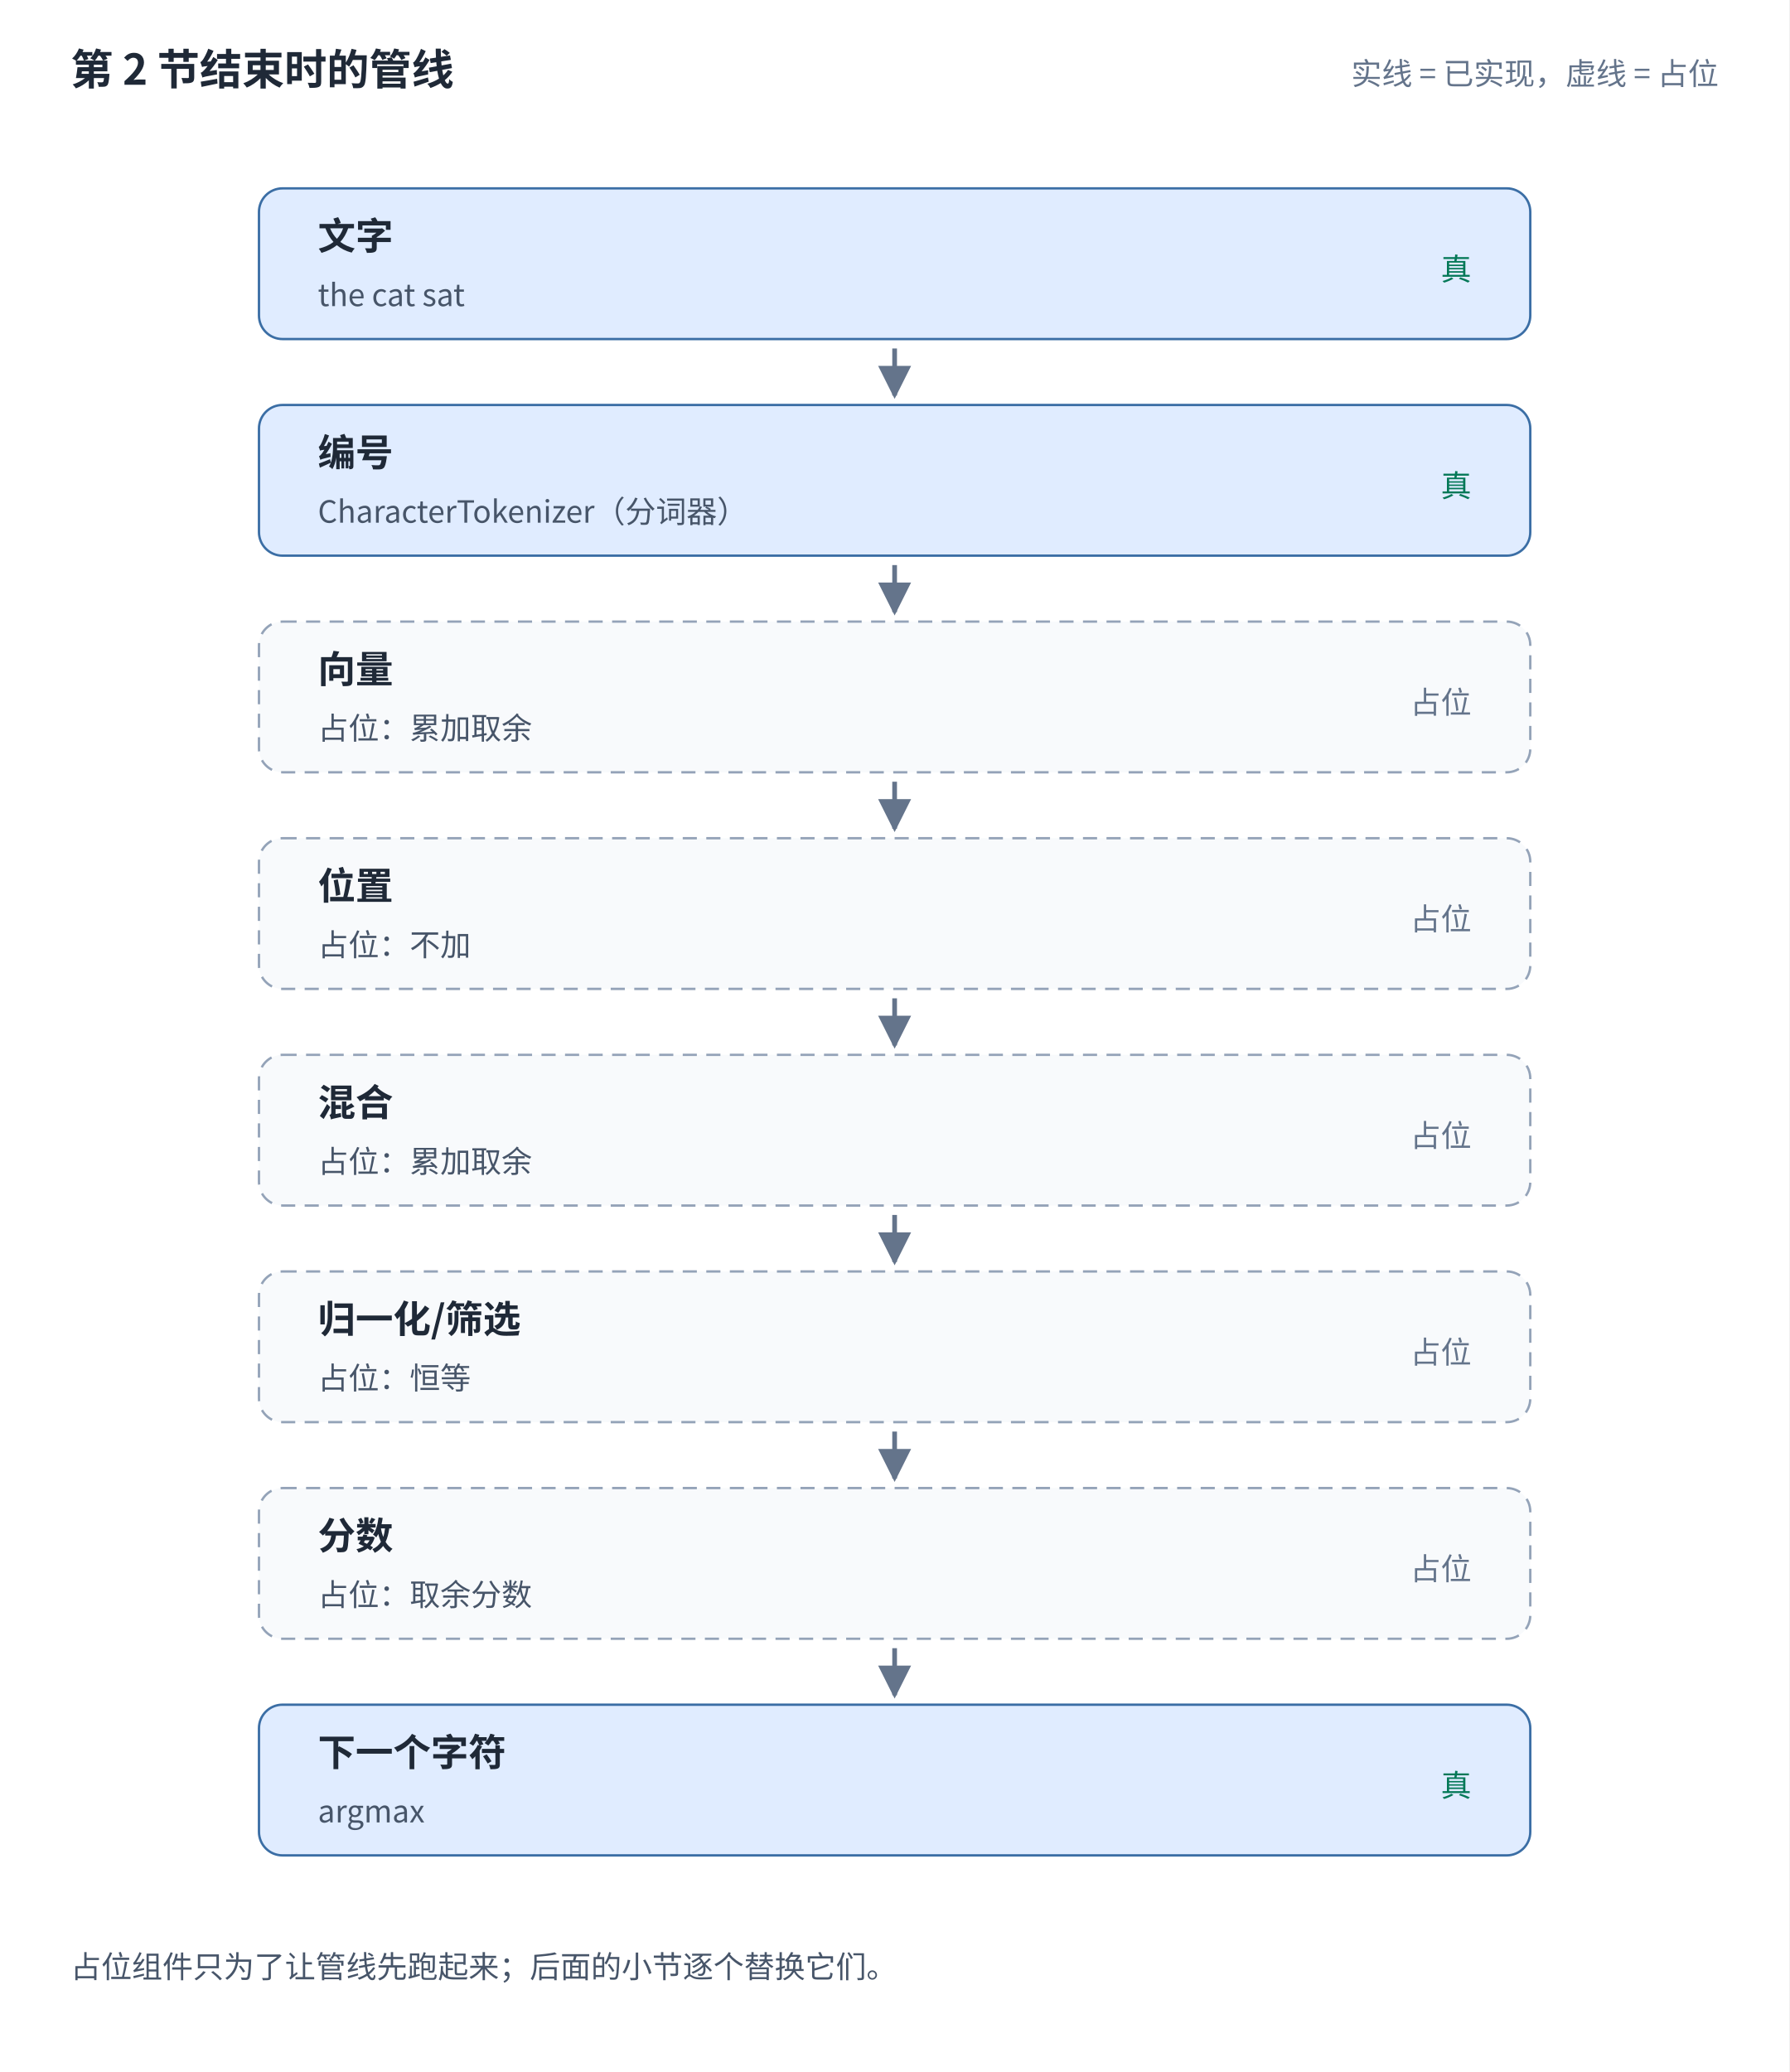
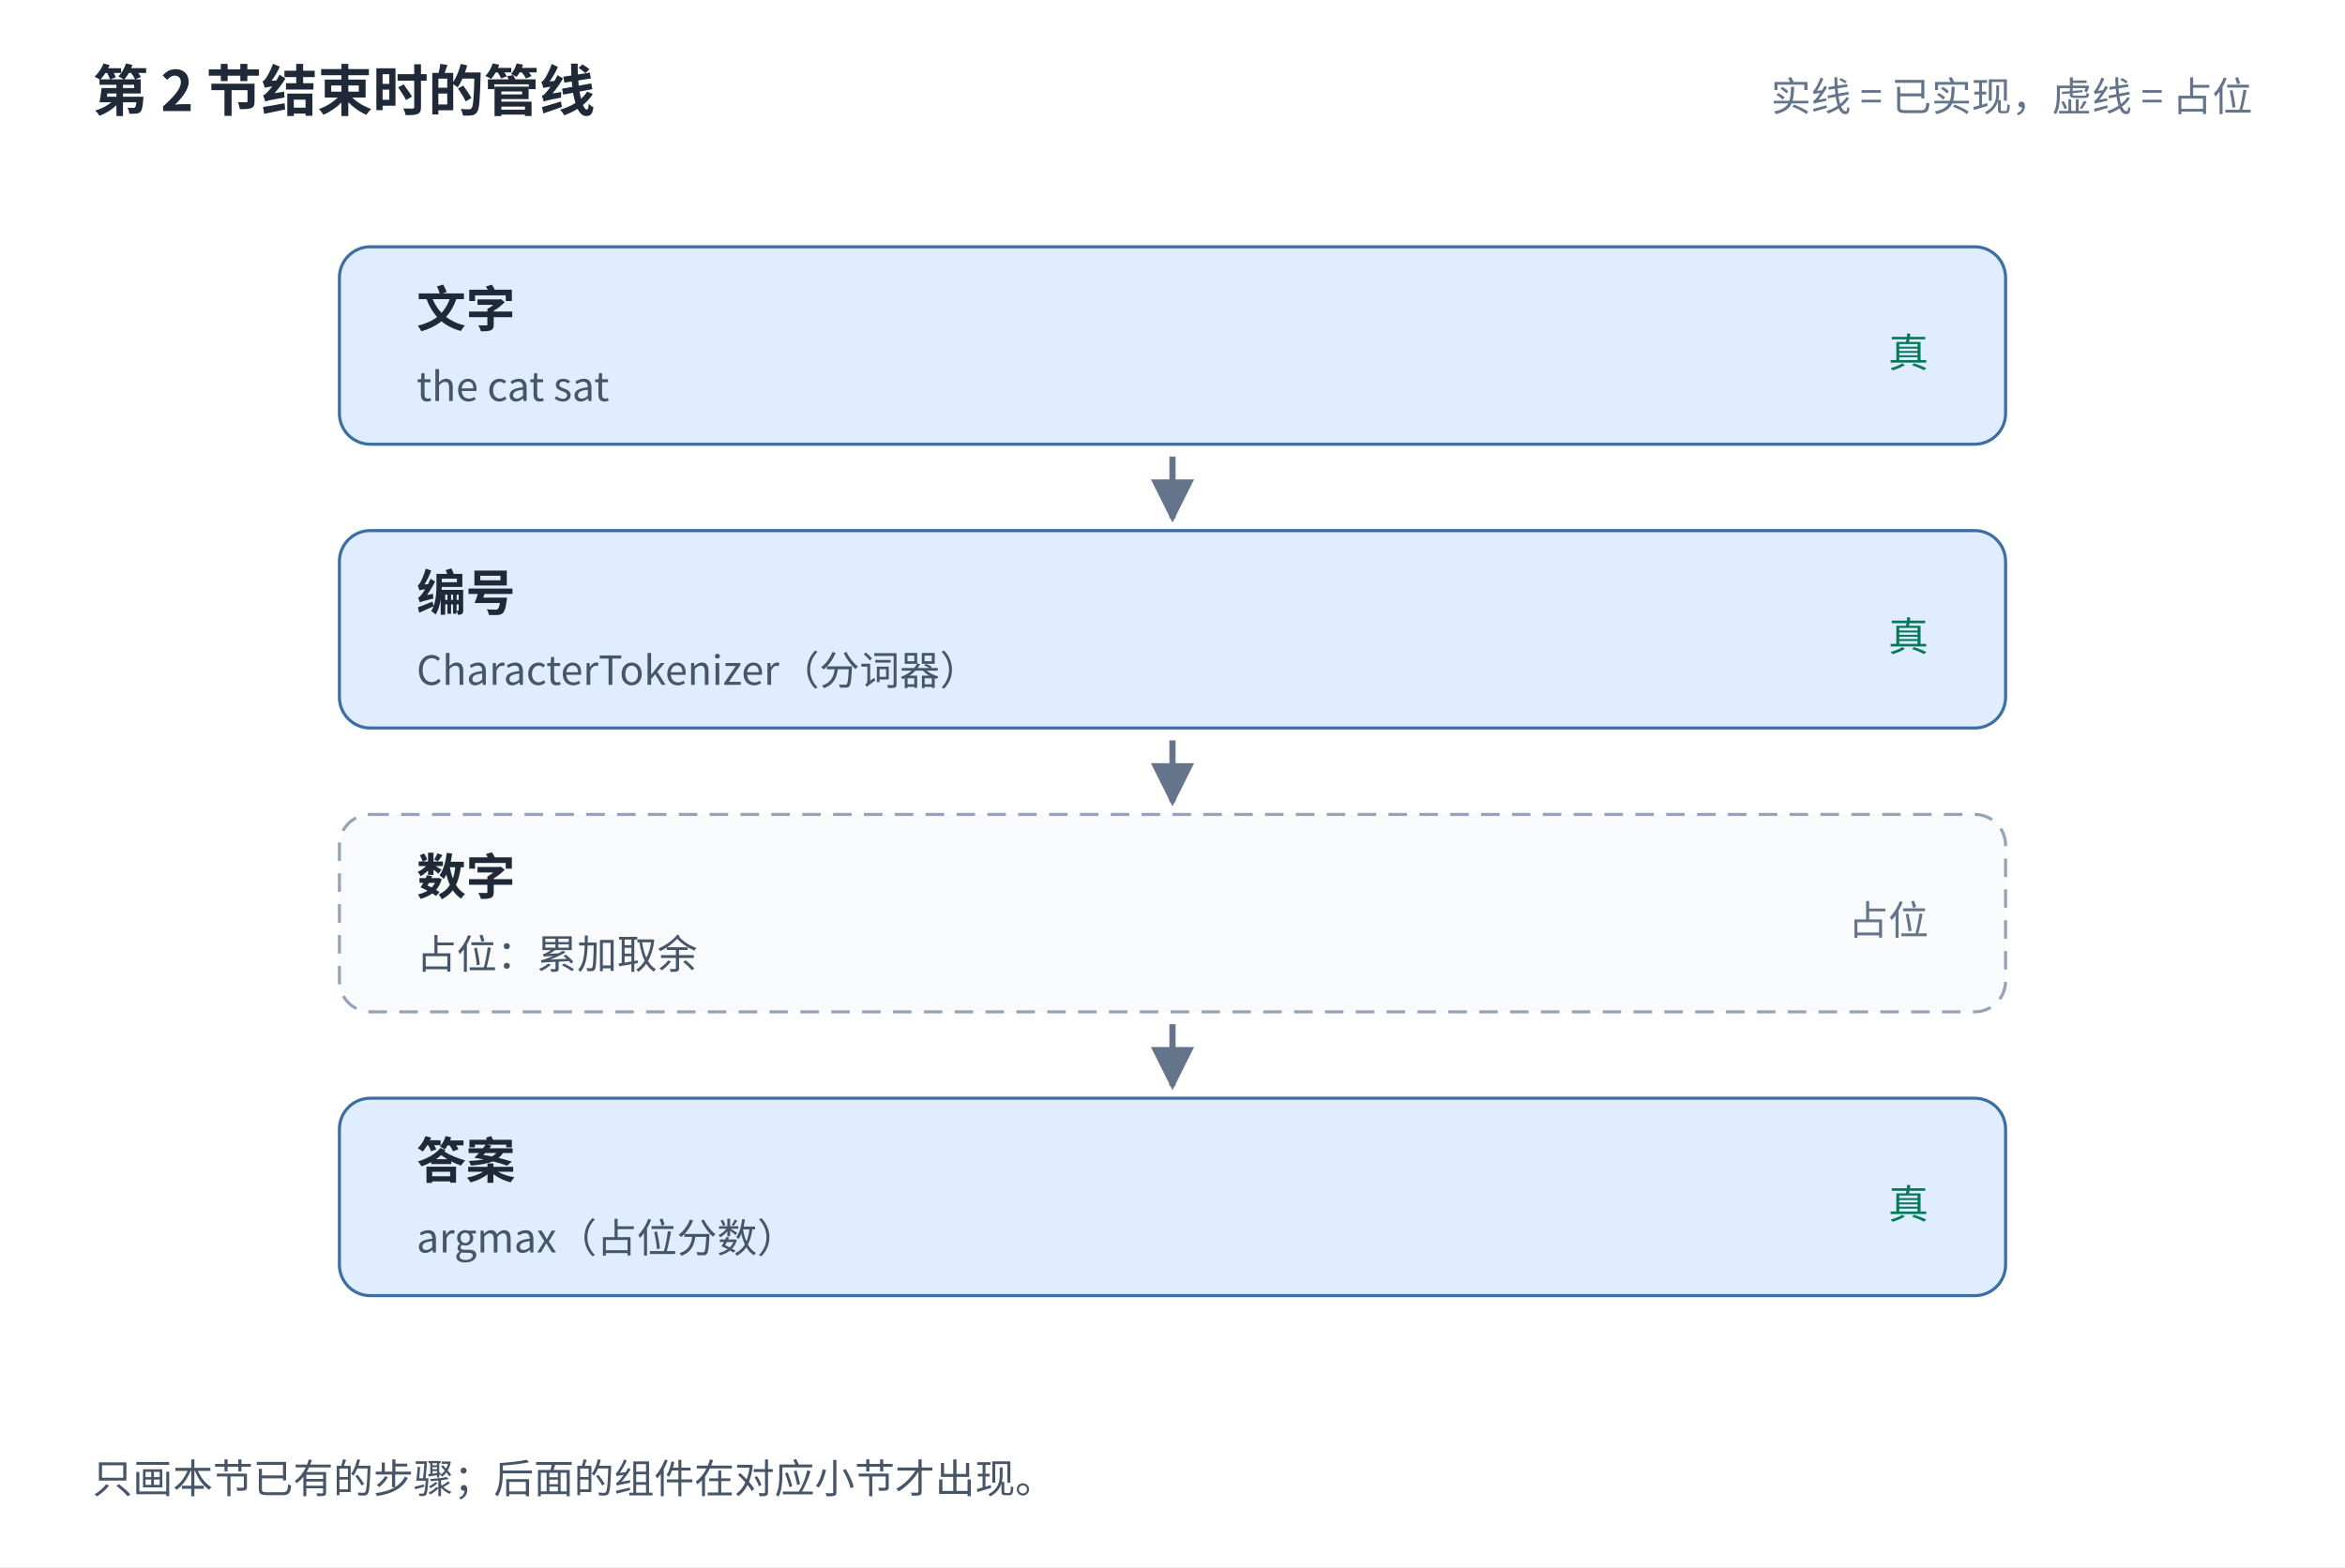
- <svg xmlns="http://www.w3.org/2000/svg" viewBox="0 0 760 880" role="img" aria-labelledby="title desc">
-   <rect width="760" height="880" fill="#ffffff" />
+ <svg xmlns="http://www.w3.org/2000/svg" viewBox="0 0 760 508" role="img" aria-labelledby="title desc">
+   <rect width="760" height="508" fill="#ffffff" />
  <text x="30" y="36" font-family="system-ui, 'Noto Sans CJK SC', sans-serif" font-size="18" font-weight="600" fill="#1f2937">第 2 节结束时的管线</text>
  <text x="730" y="36" text-anchor="end" font-family="system-ui, 'Noto Sans CJK SC', sans-serif" font-size="13" fill="#64748b">实线 = 已实现，虚线 = 占位</text>
  <rect x="110" y="80" width="540" height="64" rx="10" fill="#e0ecff" stroke="#3b6ea5" />
  <text x="135" y="106" font-family="system-ui, 'Noto Sans CJK SC', sans-serif" font-size="16" font-weight="600" fill="#1f2937">文字</text>
  <text x="135" y="130" font-family="system-ui, 'Noto Sans CJK SC', sans-serif" font-size="13" fill="#475569">the cat sat</text>
  <text x="625" y="119" text-anchor="end" font-family="system-ui, 'Noto Sans CJK SC', sans-serif" font-size="13" fill="#047857">真</text>
  <line x1="380" y1="148" x2="380" y2="168" stroke="#64748b" stroke-width="2" marker-end="url(#arrow)" />
  <rect x="110" y="172" width="540" height="64" rx="10" fill="#e0ecff" stroke="#3b6ea5" />
  <text x="135" y="198" font-family="system-ui, 'Noto Sans CJK SC', sans-serif" font-size="16" font-weight="600" fill="#1f2937">编号</text>
  <text x="135" y="222" font-family="system-ui, 'Noto Sans CJK SC', sans-serif" font-size="13" fill="#475569">CharacterTokenizer（分词器）</text>
  <text x="625" y="211" text-anchor="end" font-family="system-ui, 'Noto Sans CJK SC', sans-serif" font-size="13" fill="#047857">真</text>
  <line x1="380" y1="240" x2="380" y2="260" stroke="#64748b" stroke-width="2" marker-end="url(#arrow)" />
  <rect x="110" y="264" width="540" height="64" rx="10" fill="#f8fafc" stroke="#94a3b8" stroke-dasharray="6 4" />
-   <text x="135" y="290" font-family="system-ui, 'Noto Sans CJK SC', sans-serif" font-size="16" font-weight="600" fill="#1f2937">向量</text>
+   <text x="135" y="290" font-family="system-ui, 'Noto Sans CJK SC', sans-serif" font-size="16" font-weight="600" fill="#1f2937">数字</text>
  <text x="135" y="314" font-family="system-ui, 'Noto Sans CJK SC', sans-serif" font-size="13" fill="#475569">占位：累加取余</text>
  <text x="625" y="303" text-anchor="end" font-family="system-ui, 'Noto Sans CJK SC', sans-serif" font-size="13" fill="#64748b">占位</text>
  <line x1="380" y1="332" x2="380" y2="352" stroke="#64748b" stroke-width="2" marker-end="url(#arrow)" />
-   <rect x="110" y="356" width="540" height="64" rx="10" fill="#f8fafc" stroke="#94a3b8" stroke-dasharray="6 4" />
-   <text x="135" y="382" font-family="system-ui, 'Noto Sans CJK SC', sans-serif" font-size="16" font-weight="600" fill="#1f2937">位置</text>
-   <text x="135" y="406" font-family="system-ui, 'Noto Sans CJK SC', sans-serif" font-size="13" fill="#475569">占位：不加</text>
-   <text x="625" y="395" text-anchor="end" font-family="system-ui, 'Noto Sans CJK SC', sans-serif" font-size="13" fill="#64748b">占位</text>
-   <line x1="380" y1="424" x2="380" y2="444" stroke="#64748b" stroke-width="2" marker-end="url(#arrow)" />
-   <rect x="110" y="448" width="540" height="64" rx="10" fill="#f8fafc" stroke="#94a3b8" stroke-dasharray="6 4" />
-   <text x="135" y="474" font-family="system-ui, 'Noto Sans CJK SC', sans-serif" font-size="16" font-weight="600" fill="#1f2937">混合</text>
-   <text x="135" y="498" font-family="system-ui, 'Noto Sans CJK SC', sans-serif" font-size="13" fill="#475569">占位：累加取余</text>
-   <text x="625" y="487" text-anchor="end" font-family="system-ui, 'Noto Sans CJK SC', sans-serif" font-size="13" fill="#64748b">占位</text>
-   <line x1="380" y1="516" x2="380" y2="536" stroke="#64748b" stroke-width="2" marker-end="url(#arrow)" />
-   <rect x="110" y="540" width="540" height="64" rx="10" fill="#f8fafc" stroke="#94a3b8" stroke-dasharray="6 4" />
-   <text x="135" y="566" font-family="system-ui, 'Noto Sans CJK SC', sans-serif" font-size="16" font-weight="600" fill="#1f2937">归一化/筛选</text>
-   <text x="135" y="590" font-family="system-ui, 'Noto Sans CJK SC', sans-serif" font-size="13" fill="#475569">占位：恒等</text>
-   <text x="625" y="579" text-anchor="end" font-family="system-ui, 'Noto Sans CJK SC', sans-serif" font-size="13" fill="#64748b">占位</text>
-   <line x1="380" y1="608" x2="380" y2="628" stroke="#64748b" stroke-width="2" marker-end="url(#arrow)" />
-   <rect x="110" y="632" width="540" height="64" rx="10" fill="#f8fafc" stroke="#94a3b8" stroke-dasharray="6 4" />
-   <text x="135" y="658" font-family="system-ui, 'Noto Sans CJK SC', sans-serif" font-size="16" font-weight="600" fill="#1f2937">分数</text>
-   <text x="135" y="682" font-family="system-ui, 'Noto Sans CJK SC', sans-serif" font-size="13" fill="#475569">占位：取余分数</text>
-   <text x="625" y="671" text-anchor="end" font-family="system-ui, 'Noto Sans CJK SC', sans-serif" font-size="13" fill="#64748b">占位</text>
-   <line x1="380" y1="700" x2="380" y2="720" stroke="#64748b" stroke-width="2" marker-end="url(#arrow)" />
-   <rect x="110" y="724" width="540" height="64" rx="10" fill="#e0ecff" stroke="#3b6ea5" />
-   <text x="135" y="750" font-family="system-ui, 'Noto Sans CJK SC', sans-serif" font-size="16" font-weight="600" fill="#1f2937">下一个字符</text>
-   <text x="135" y="774" font-family="system-ui, 'Noto Sans CJK SC', sans-serif" font-size="13" fill="#475569">argmax</text>
-   <text x="625" y="763" text-anchor="end" font-family="system-ui, 'Noto Sans CJK SC', sans-serif" font-size="13" fill="#047857">真</text>
-   <text x="30" y="840" font-family="system-ui, 'Noto Sans CJK SC', sans-serif" font-size="13" fill="#475569">占位组件只为了让管线先跑起来；后面的小节逐个替换它们。</text>
+   <rect x="110" y="356" width="540" height="64" rx="10" fill="#e0ecff" stroke="#3b6ea5" />
+   <text x="135" y="382" font-family="system-ui, 'Noto Sans CJK SC', sans-serif" font-size="16" font-weight="600" fill="#1f2937">答案</text>
+   <text x="135" y="406" font-family="system-ui, 'Noto Sans CJK SC', sans-serif" font-size="13" fill="#475569">argmax（占位分数）</text>
+   <text x="625" y="395" text-anchor="end" font-family="system-ui, 'Noto Sans CJK SC', sans-serif" font-size="13" fill="#047857">真</text>
+   <text x="30" y="484" font-family="system-ui, 'Noto Sans CJK SC', sans-serif" font-size="13" fill="#475569">只画本节已有的步骤；后面的组件在对应小节才出现。</text>
  <defs>
    <marker id="arrow" viewBox="0 0 10 10" refX="9" refY="5" markerWidth="7" markerHeight="7" orient="auto-start-reverse">
      <path d="M 0 0 L 10 5 L 0 10 z" fill="#64748b" />
    </marker>
  </defs>
</svg>
